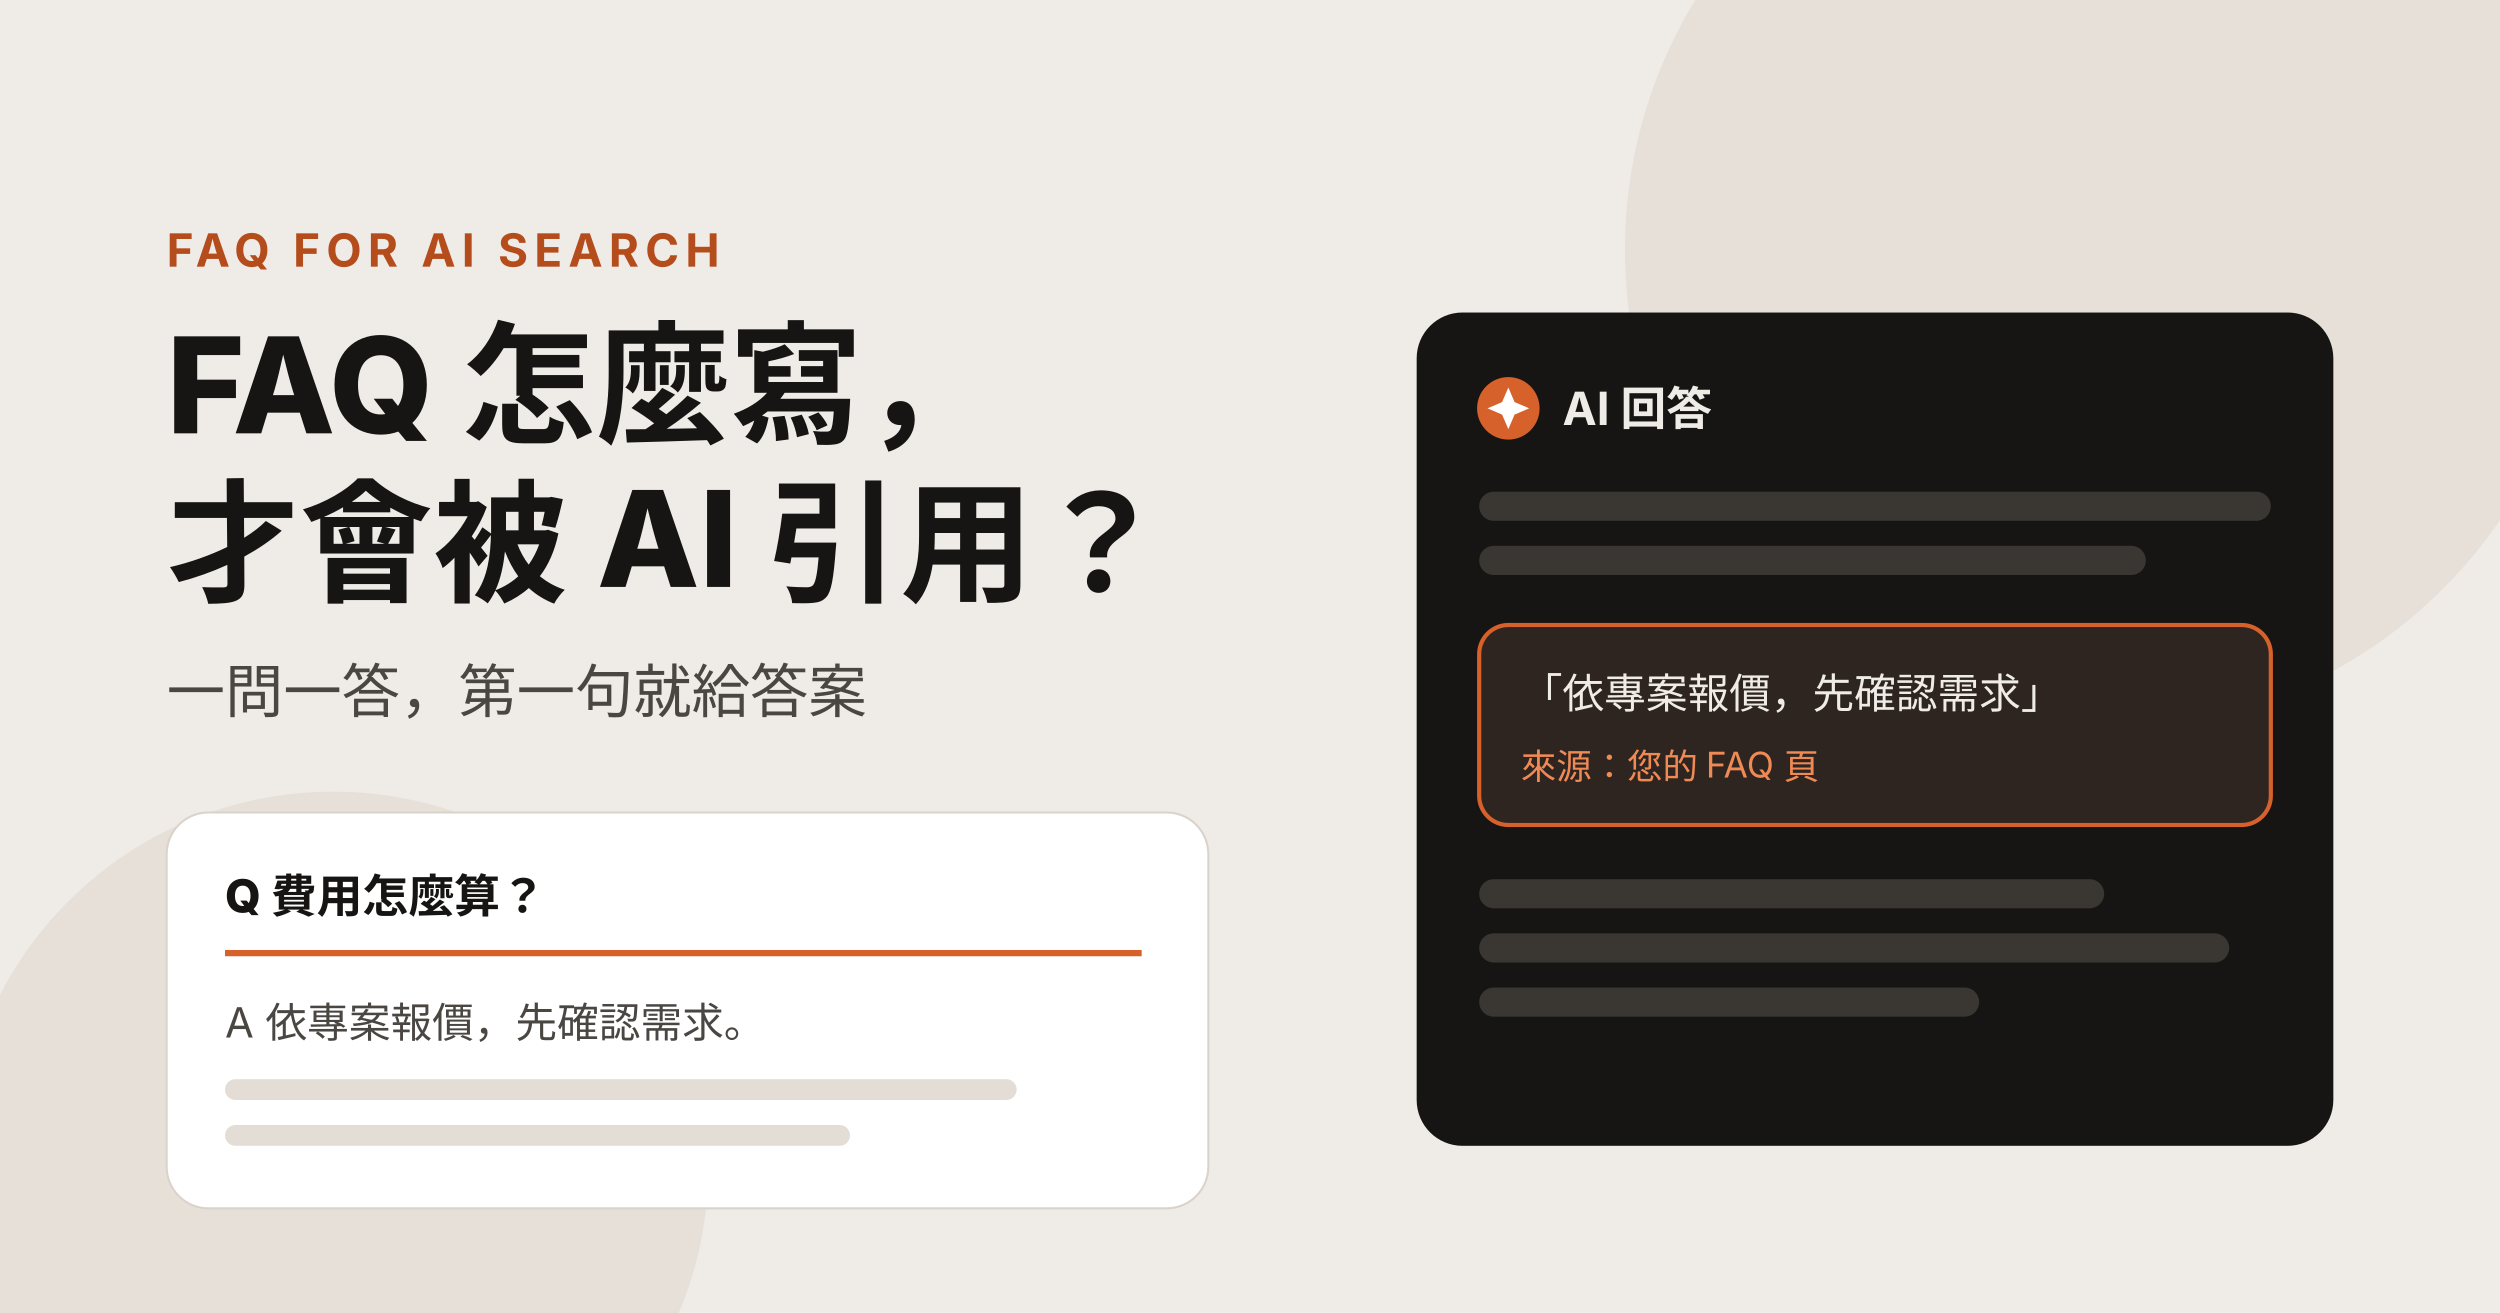
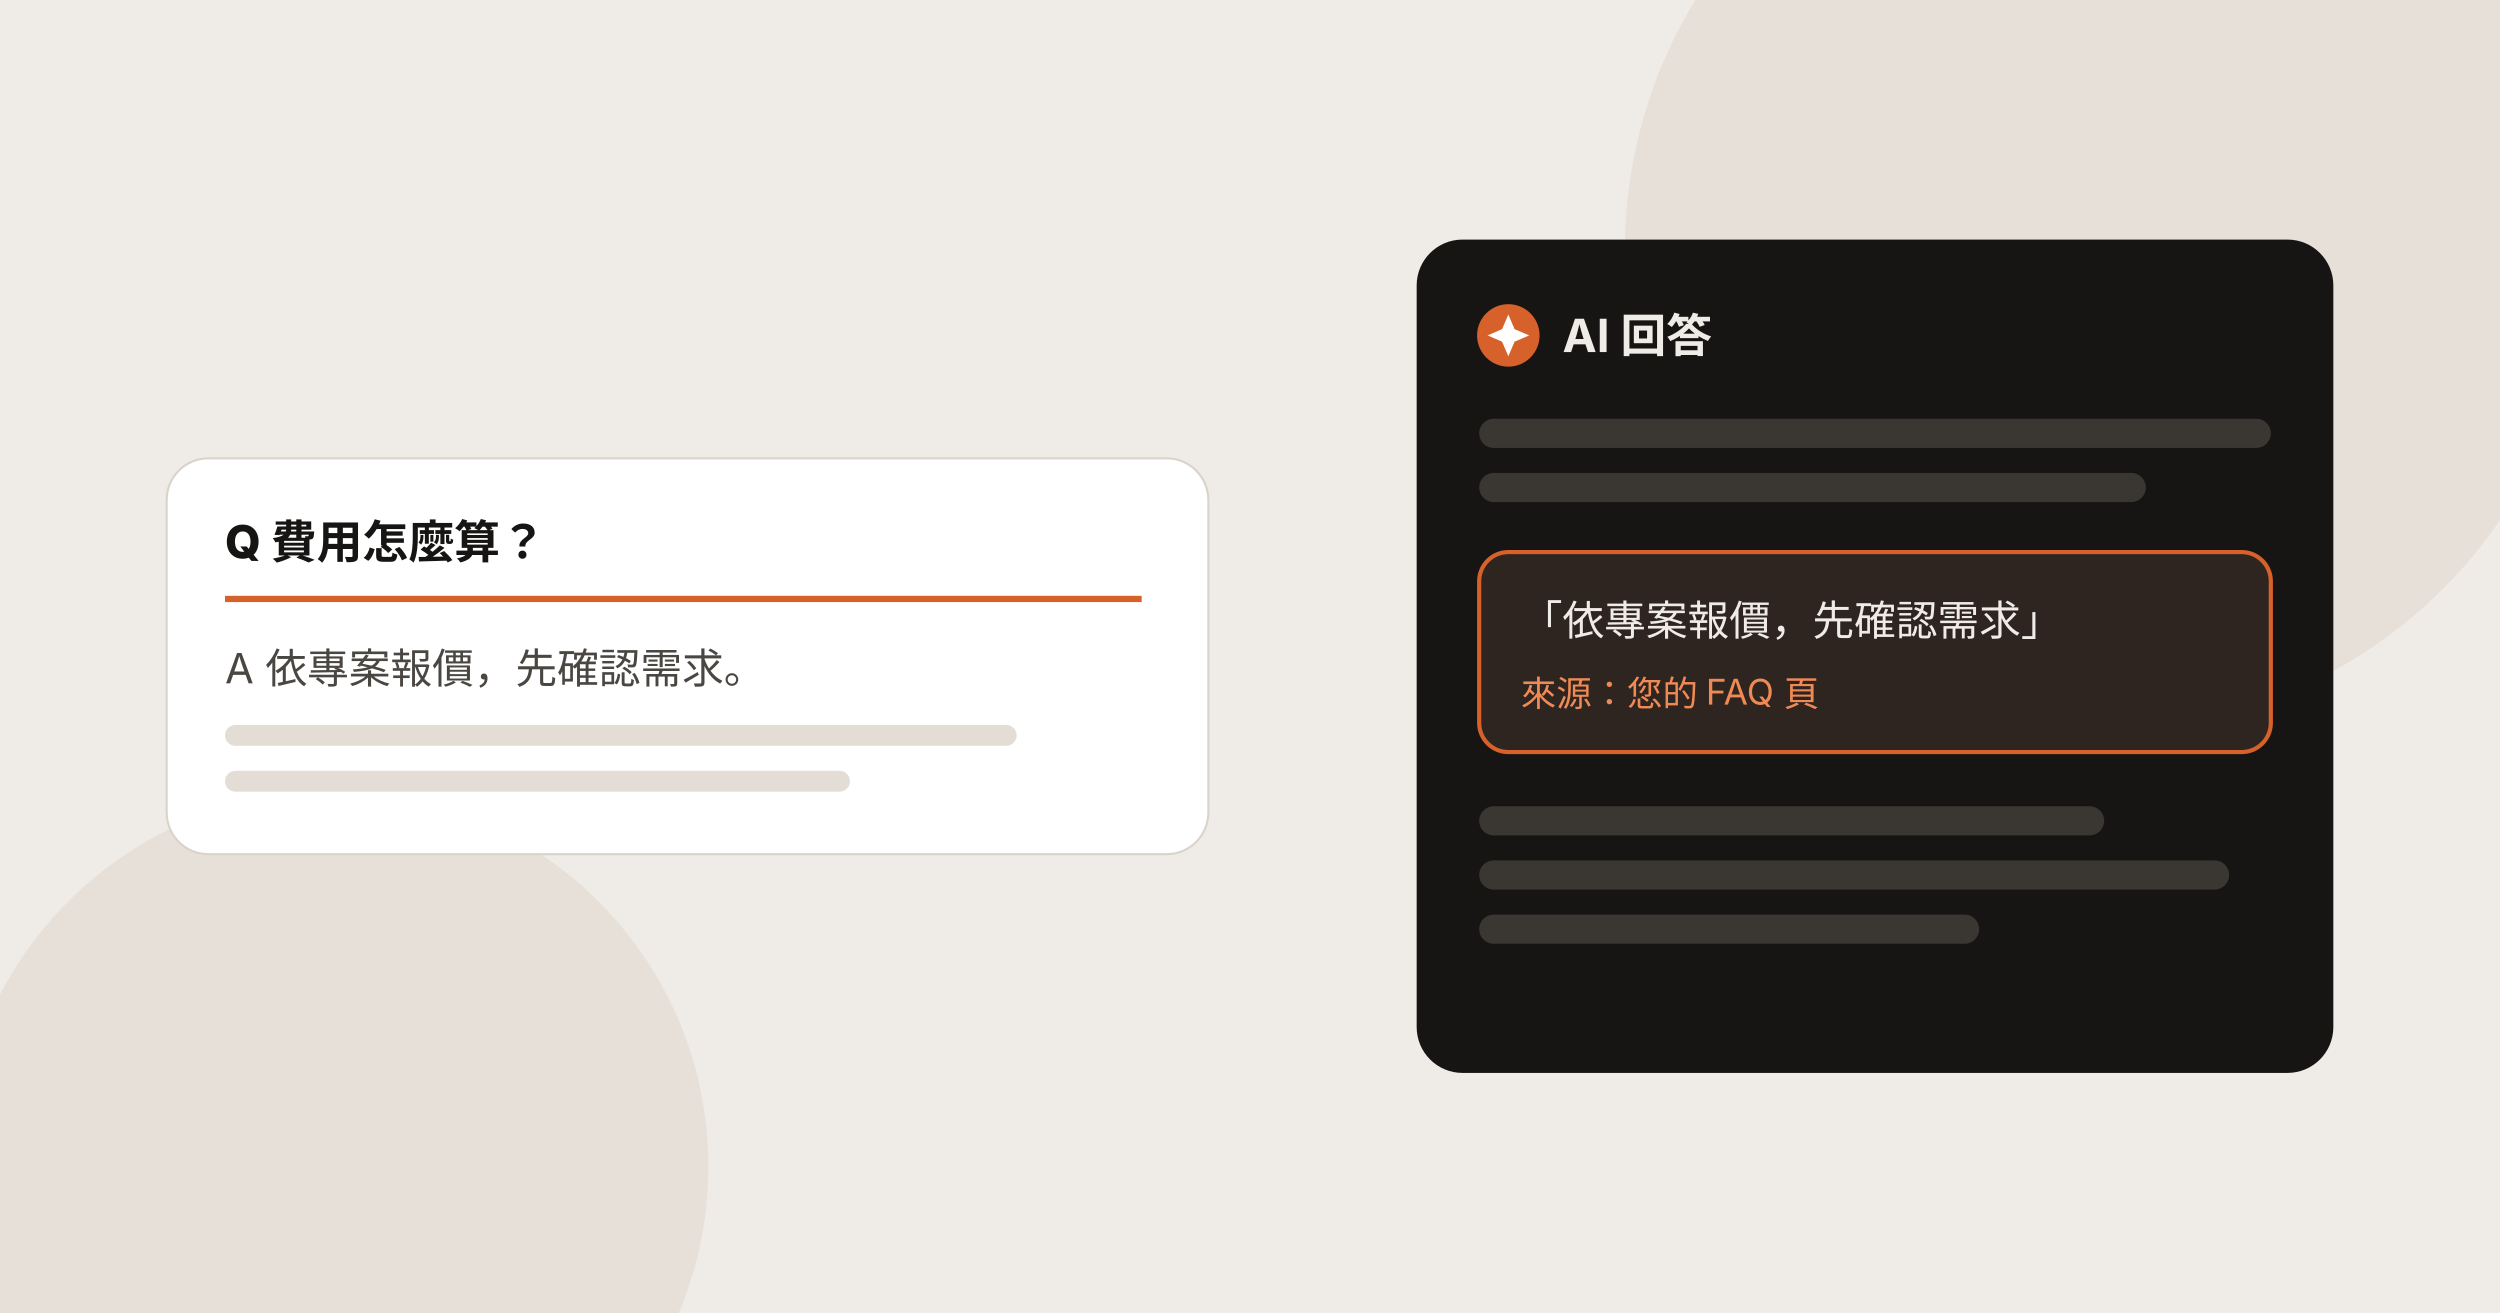
<svg xmlns="http://www.w3.org/2000/svg" viewBox="0 0 1200 630" font-family="Inter, 'PingFang TC', 'Noto Sans TC', sans-serif">
  <rect width="1200" height="630" fill="#efebe6" />
  <circle cx="1010" cy="120" r="230" fill="#e6e0d8" />
  <circle cx="160" cy="560" r="180" fill="#e6e0d8" />
-   <text x="80" y="128" font-size="22" font-weight="700" fill="#b44c1c" letter-spacing="3">FAQ FOR AI SEARCH</text>
-   <text x="80" y="208" font-size="64" font-weight="800" fill="#161513">FAQ 怎麼寫，</text>
-   <text x="80" y="284" font-size="64" font-weight="800" fill="#161513">才會被 AI 引用？</text>
-   <text x="80" y="342" font-size="28" fill="#4a4743">一問一答，第一句就給答案</text>
-   <g transform="translate(80 390)">
+   <g transform="translate(80 220)">
    <rect width="500" height="190" rx="20" fill="#fff" stroke="#d9d3cb" />
    <text x="28" y="48" font-size="22" font-weight="800" fill="#161513">Q 費用怎麼算？</text>
    <rect x="28" y="66" width="440" height="3" fill="#d7612a" />
    <text x="28" y="108" font-size="20" fill="#4a4743">A 依專案報價，先確認需求。</text>
    <rect x="28" y="128" width="380" height="10" rx="5" fill="#e3ddd5" />
    <rect x="28" y="150" width="300" height="10" rx="5" fill="#e3ddd5" />
  </g>
-   <g transform="translate(680 150)">
+   <g transform="translate(680 115)">
    <rect width="440" height="400" rx="22" fill="#161513" />
    <circle cx="44" cy="46" r="15" fill="#d7612a" />
    <path d="M44 36 l3 7 7 3 -7 3 -3 7 -3 -7 -7 -3 7 -3z" fill="#fff" />
    <text x="70" y="54" font-size="22" font-weight="700" fill="#efebe6">AI 回答</text>
    <rect x="30" y="86" width="380" height="14" rx="7" fill="#3a3733" />
    <rect x="30" y="112" width="320" height="14" rx="7" fill="#3a3733" />
    <rect x="30" y="150" width="380" height="96" rx="14" fill="#2e2520" stroke="#d7612a" stroke-width="2" />
    <text x="50" y="190" font-size="20" fill="#efebe6">「依專案報價，先確認需求」</text>
    <text x="50" y="224" font-size="17" fill="#f08a55">來源：您的 FAQ 頁</text>
    <rect x="30" y="272" width="300" height="14" rx="7" fill="#3a3733" />
    <rect x="30" y="298" width="360" height="14" rx="7" fill="#3a3733" />
    <rect x="30" y="324" width="240" height="14" rx="7" fill="#3a3733" />
  </g>
</svg>
